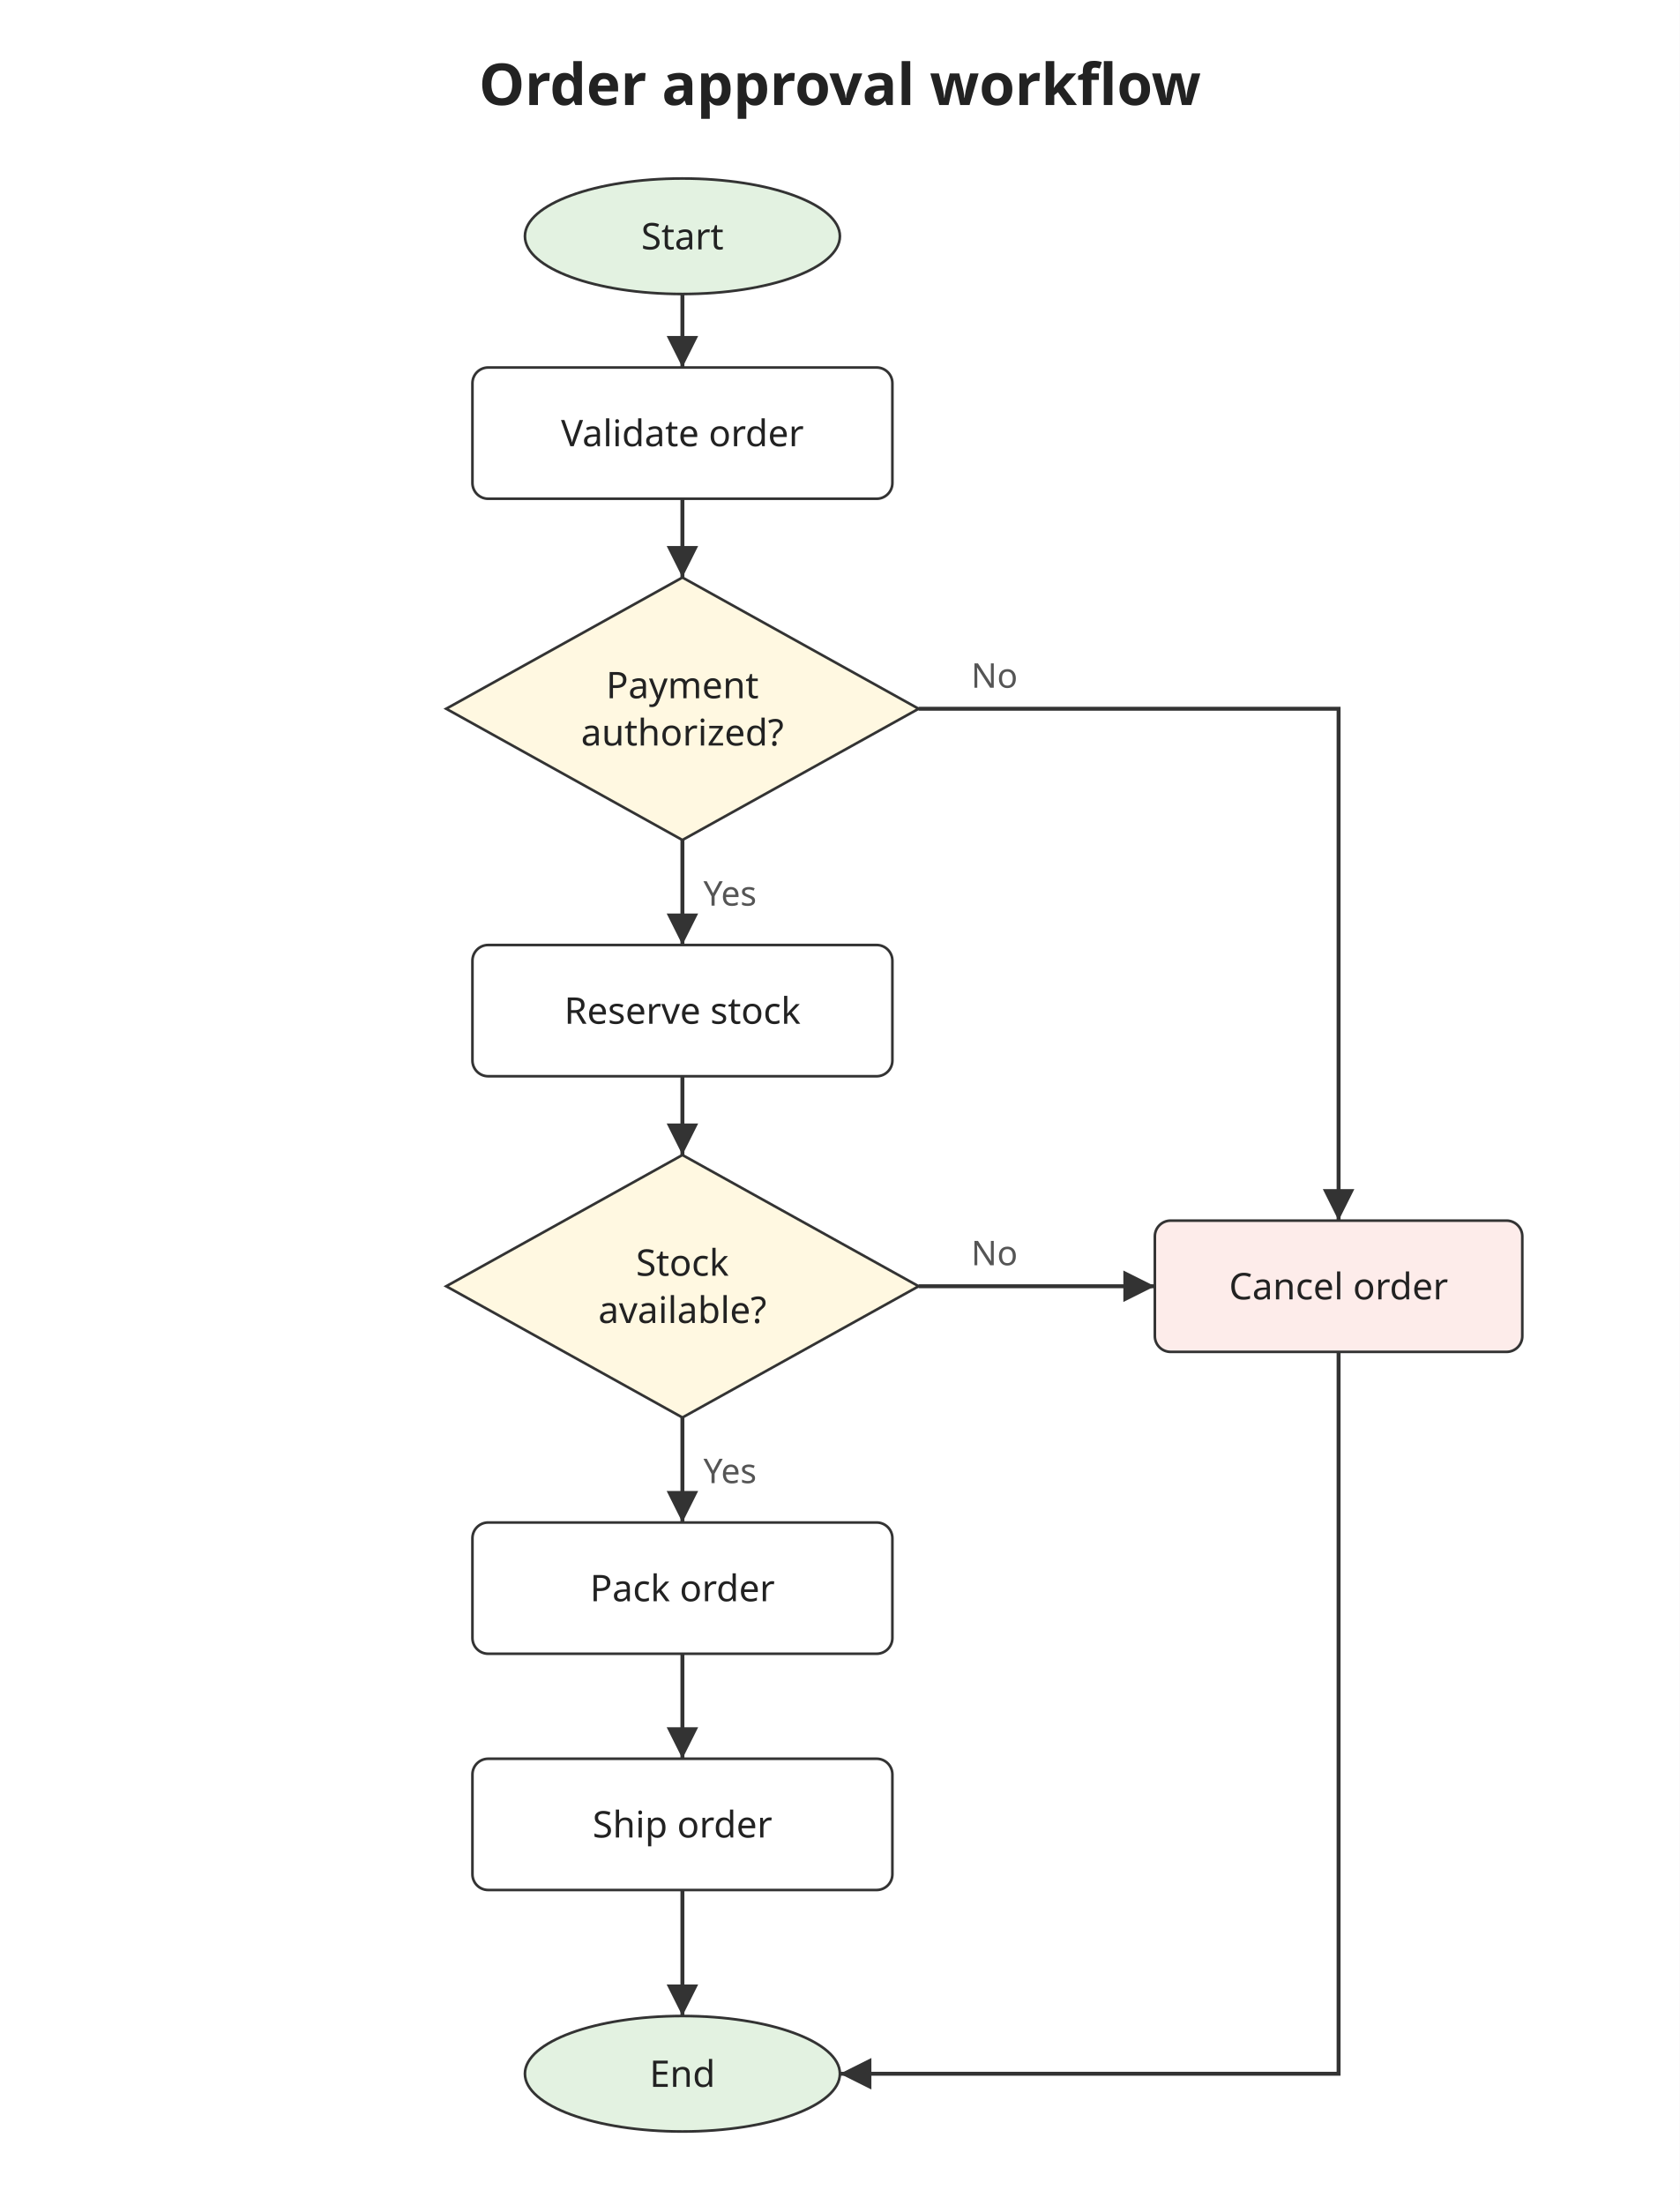
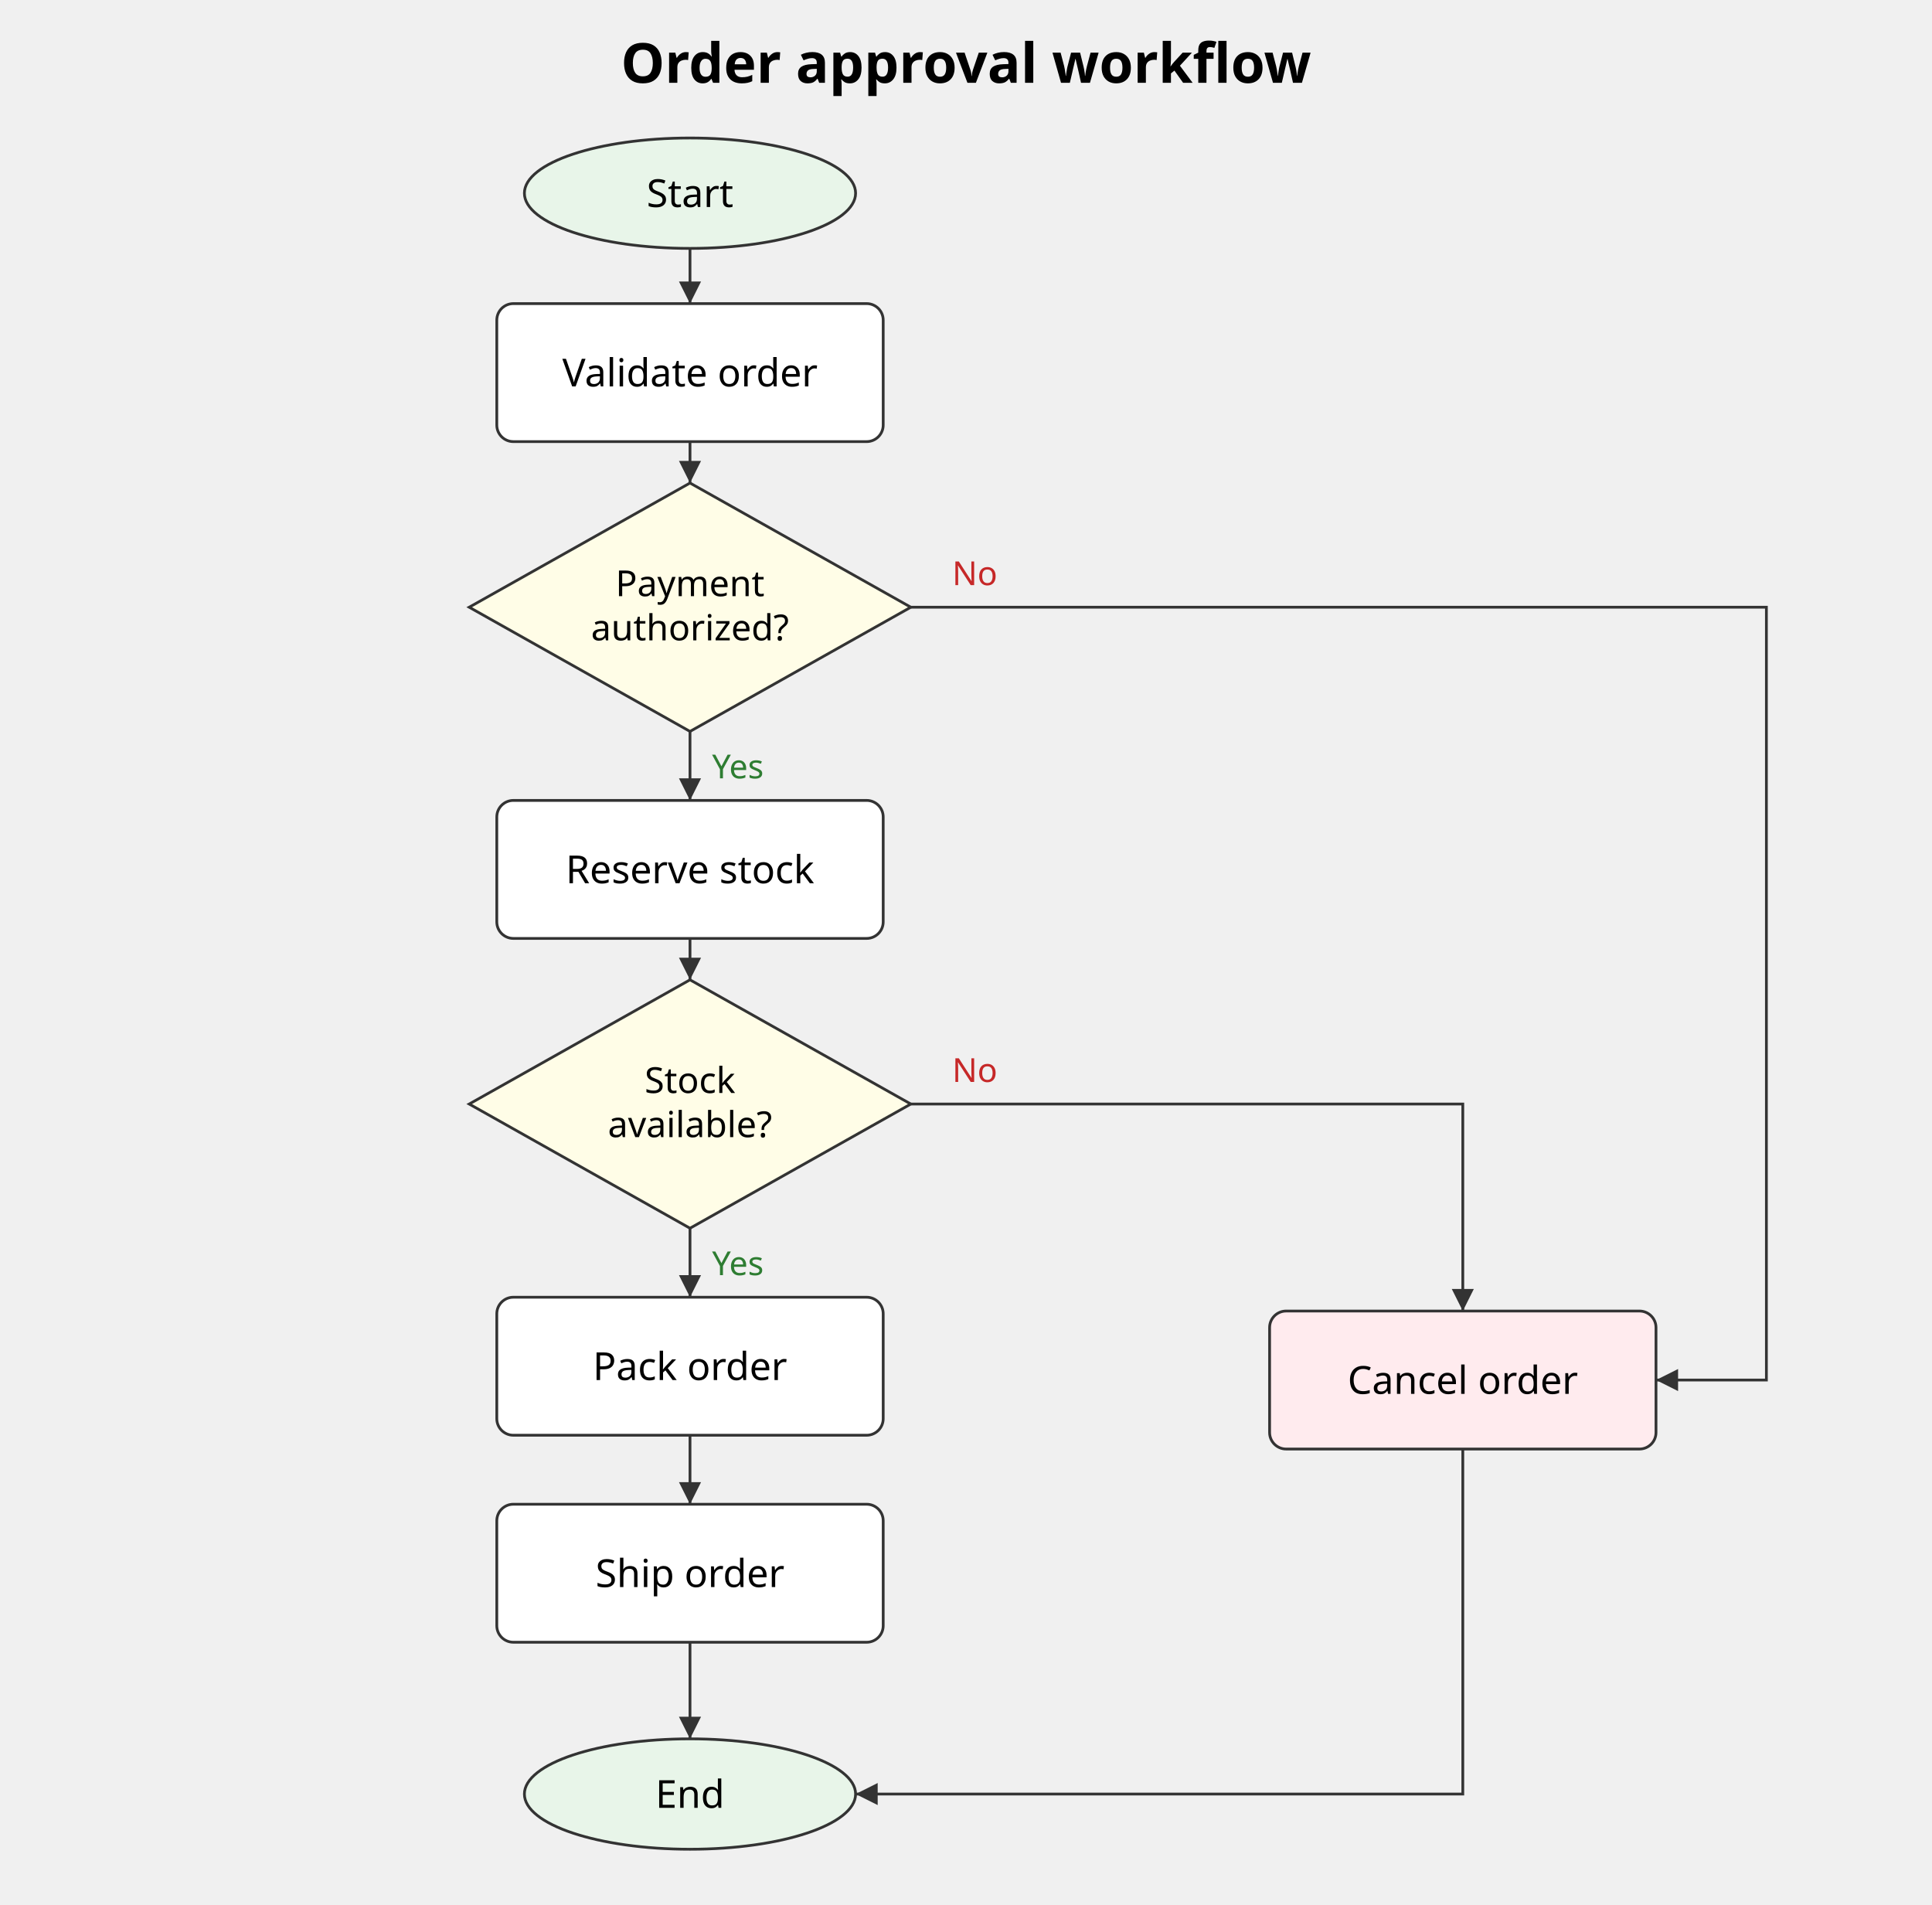
- <svg xmlns="http://www.w3.org/2000/svg" width="640" height="840" viewBox="0 0 640 840">
+ <svg xmlns="http://www.w3.org/2000/svg" width="700" height="690" viewBox="0 0 700 690">
  <defs>
    <marker id="arrow" viewBox="0 0 10 10" refX="10" refY="5" markerWidth="8" markerHeight="8" orient="auto-start-reverse">
      <path d="M0,0 L10,5 L0,10 Z" fill="#333" />
    </marker>
  </defs>
-   <rect x="0" y="0" width="640" height="840" fill="#fff" />
-   <text x="320" y="40" text-anchor="middle" font-family="sans-serif" font-size="22" font-weight="bold" fill="#222">Order approval workflow</text>
-   <g font-family="sans-serif" font-size="14" fill="#222" text-anchor="middle">
-     <ellipse cx="260" cy="90" rx="60" ry="22" fill="#e3f2e1" stroke="#333" />
-     <text x="260" y="95">Start</text>
-     <rect x="180" y="140" width="160" height="50" rx="6" fill="#fff" stroke="#333" />
-     <text x="260" y="170">Validate order</text>
-     <polygon points="260,220 350,270 260,320 170,270" fill="#fff8e1" stroke="#333" />
-     <text x="260" y="266">Payment</text>
-     <text x="260" y="284">authorized?</text>
-     <rect x="180" y="360" width="160" height="50" rx="6" fill="#fff" stroke="#333" />
-     <text x="260" y="390">Reserve stock</text>
-     <polygon points="260,440 350,490 260,540 170,490" fill="#fff8e1" stroke="#333" />
-     <text x="260" y="486">Stock</text>
-     <text x="260" y="504">available?</text>
-     <rect x="180" y="580" width="160" height="50" rx="6" fill="#fff" stroke="#333" />
-     <text x="260" y="610">Pack order</text>
-     <rect x="180" y="670" width="160" height="50" rx="6" fill="#fff" stroke="#333" />
-     <text x="260" y="700">Ship order</text>
-     <rect x="440" y="465" width="140" height="50" rx="6" fill="#fdecea" stroke="#333" />
-     <text x="510" y="495">Cancel order</text>
-     <ellipse cx="260" cy="790" rx="60" ry="22" fill="#e3f2e1" stroke="#333" />
-     <text x="260" y="795">End</text>
-   </g>
-   <g stroke="#333" stroke-width="1.5" fill="none">
-     <line x1="260" y1="112" x2="260" y2="140" marker-end="url(#arrow)" />
-     <line x1="260" y1="190" x2="260" y2="220" marker-end="url(#arrow)" />
-     <line x1="260" y1="320" x2="260" y2="360" marker-end="url(#arrow)" />
-     <line x1="260" y1="410" x2="260" y2="440" marker-end="url(#arrow)" />
-     <line x1="260" y1="540" x2="260" y2="580" marker-end="url(#arrow)" />
-     <line x1="260" y1="630" x2="260" y2="670" marker-end="url(#arrow)" />
-     <line x1="260" y1="720" x2="260" y2="768" marker-end="url(#arrow)" />
-     <path d="M350,270 H510 V465" marker-end="url(#arrow)" />
-     <line x1="350" y1="490" x2="440" y2="490" marker-end="url(#arrow)" />
-     <path d="M510,515 V790 H320" marker-end="url(#arrow)" />
-   </g>
-   <g font-family="sans-serif" font-size="13" fill="#555">
-     <text x="268" y="345">Yes</text>
-     <text x="268" y="565">Yes</text>
-     <text x="370" y="262">No</text>
-     <text x="370" y="482">No</text>
-   </g>
+   <text x="350" y="30" text-anchor="middle" font-family="sans-serif" font-size="20" font-weight="bold">Order approval workflow</text>
+   <ellipse cx="250" cy="70" rx="60" ry="20" fill="#e8f5e9" stroke="#333" />
+   <text x="250" y="75" text-anchor="middle" font-family="sans-serif" font-size="14">Start</text>
+   <rect x="180" y="110" width="140" height="50" rx="6" fill="#fff" stroke="#333" />
+   <text x="250" y="140" text-anchor="middle" font-family="sans-serif" font-size="14">Validate order</text>
+   <polygon points="250,175 330,220 250,265 170,220" fill="#fffde7" stroke="#333" />
+   <text x="250" y="216" text-anchor="middle" font-family="sans-serif" font-size="13">Payment</text>
+   <text x="250" y="232" text-anchor="middle" font-family="sans-serif" font-size="13">authorized?</text>
+   <rect x="180" y="290" width="140" height="50" rx="6" fill="#fff" stroke="#333" />
+   <text x="250" y="320" text-anchor="middle" font-family="sans-serif" font-size="14">Reserve stock</text>
+   <polygon points="250,355 330,400 250,445 170,400" fill="#fffde7" stroke="#333" />
+   <text x="250" y="396" text-anchor="middle" font-family="sans-serif" font-size="13">Stock</text>
+   <text x="250" y="412" text-anchor="middle" font-family="sans-serif" font-size="13">available?</text>
+   <rect x="180" y="470" width="140" height="50" rx="6" fill="#fff" stroke="#333" />
+   <text x="250" y="500" text-anchor="middle" font-family="sans-serif" font-size="14">Pack order</text>
+   <rect x="180" y="545" width="140" height="50" rx="6" fill="#fff" stroke="#333" />
+   <text x="250" y="575" text-anchor="middle" font-family="sans-serif" font-size="14">Ship order</text>
+   <rect x="460" y="475" width="140" height="50" rx="6" fill="#ffebee" stroke="#333" />
+   <text x="530" y="505" text-anchor="middle" font-family="sans-serif" font-size="14">Cancel order</text>
+   <ellipse cx="250" cy="650" rx="60" ry="20" fill="#e8f5e9" stroke="#333" />
+   <text x="250" y="655" text-anchor="middle" font-family="sans-serif" font-size="14">End</text>
+   <line x1="250" y1="90" x2="250" y2="110" stroke="#333" marker-end="url(#arrow)" />
+   <line x1="250" y1="160" x2="250" y2="175" stroke="#333" marker-end="url(#arrow)" />
+   <line x1="250" y1="265" x2="250" y2="290" stroke="#333" marker-end="url(#arrow)" />
+   <text x="258" y="282" font-family="sans-serif" font-size="12" fill="#2e7d32">Yes</text>
+   <line x1="250" y1="340" x2="250" y2="355" stroke="#333" marker-end="url(#arrow)" />
+   <line x1="250" y1="445" x2="250" y2="470" stroke="#333" marker-end="url(#arrow)" />
+   <text x="258" y="462" font-family="sans-serif" font-size="12" fill="#2e7d32">Yes</text>
+   <line x1="250" y1="520" x2="250" y2="545" stroke="#333" marker-end="url(#arrow)" />
+   <line x1="250" y1="595" x2="250" y2="630" stroke="#333" marker-end="url(#arrow)" />
+   <path d="M330,220 H640 V500 H600" fill="none" stroke="#333" marker-end="url(#arrow)" />
+   <text x="345" y="212" font-family="sans-serif" font-size="12" fill="#c62828">No</text>
+   <path d="M330,400 H530 V475" fill="none" stroke="#333" marker-end="url(#arrow)" />
+   <text x="345" y="392" font-family="sans-serif" font-size="12" fill="#c62828">No</text>
+   <path d="M530,525 V650 H310" fill="none" stroke="#333" marker-end="url(#arrow)" />
</svg>
